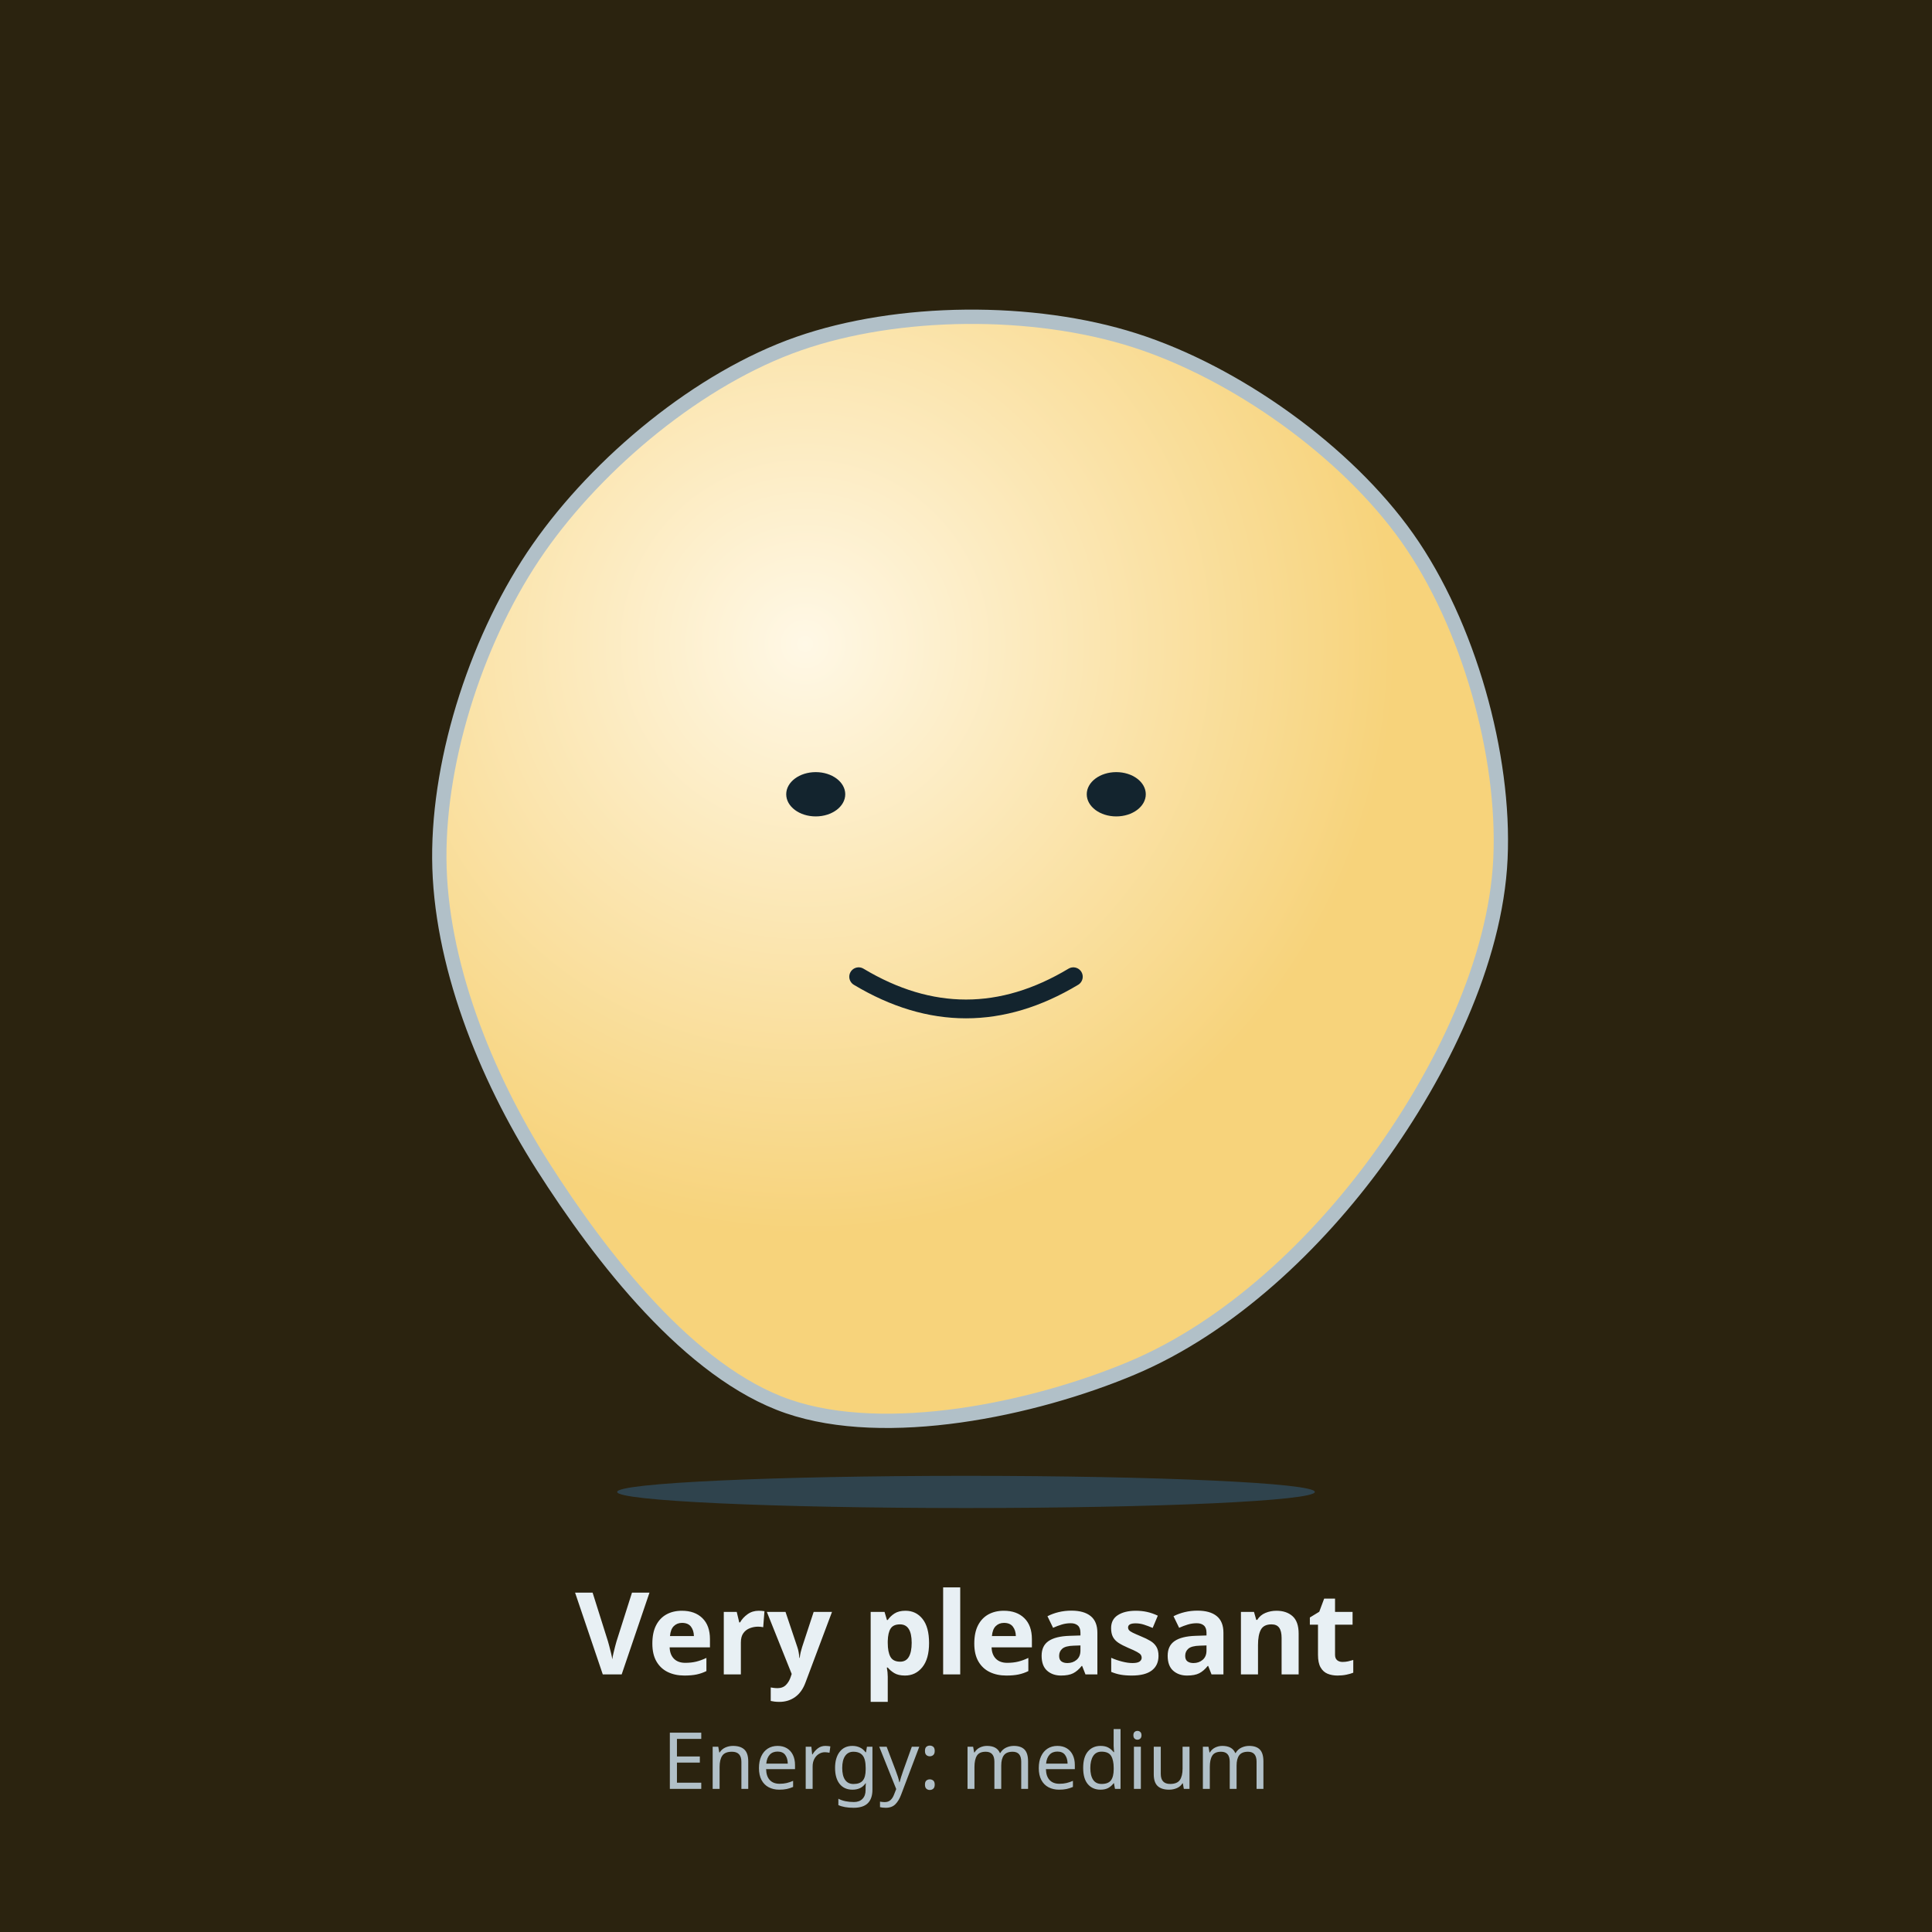
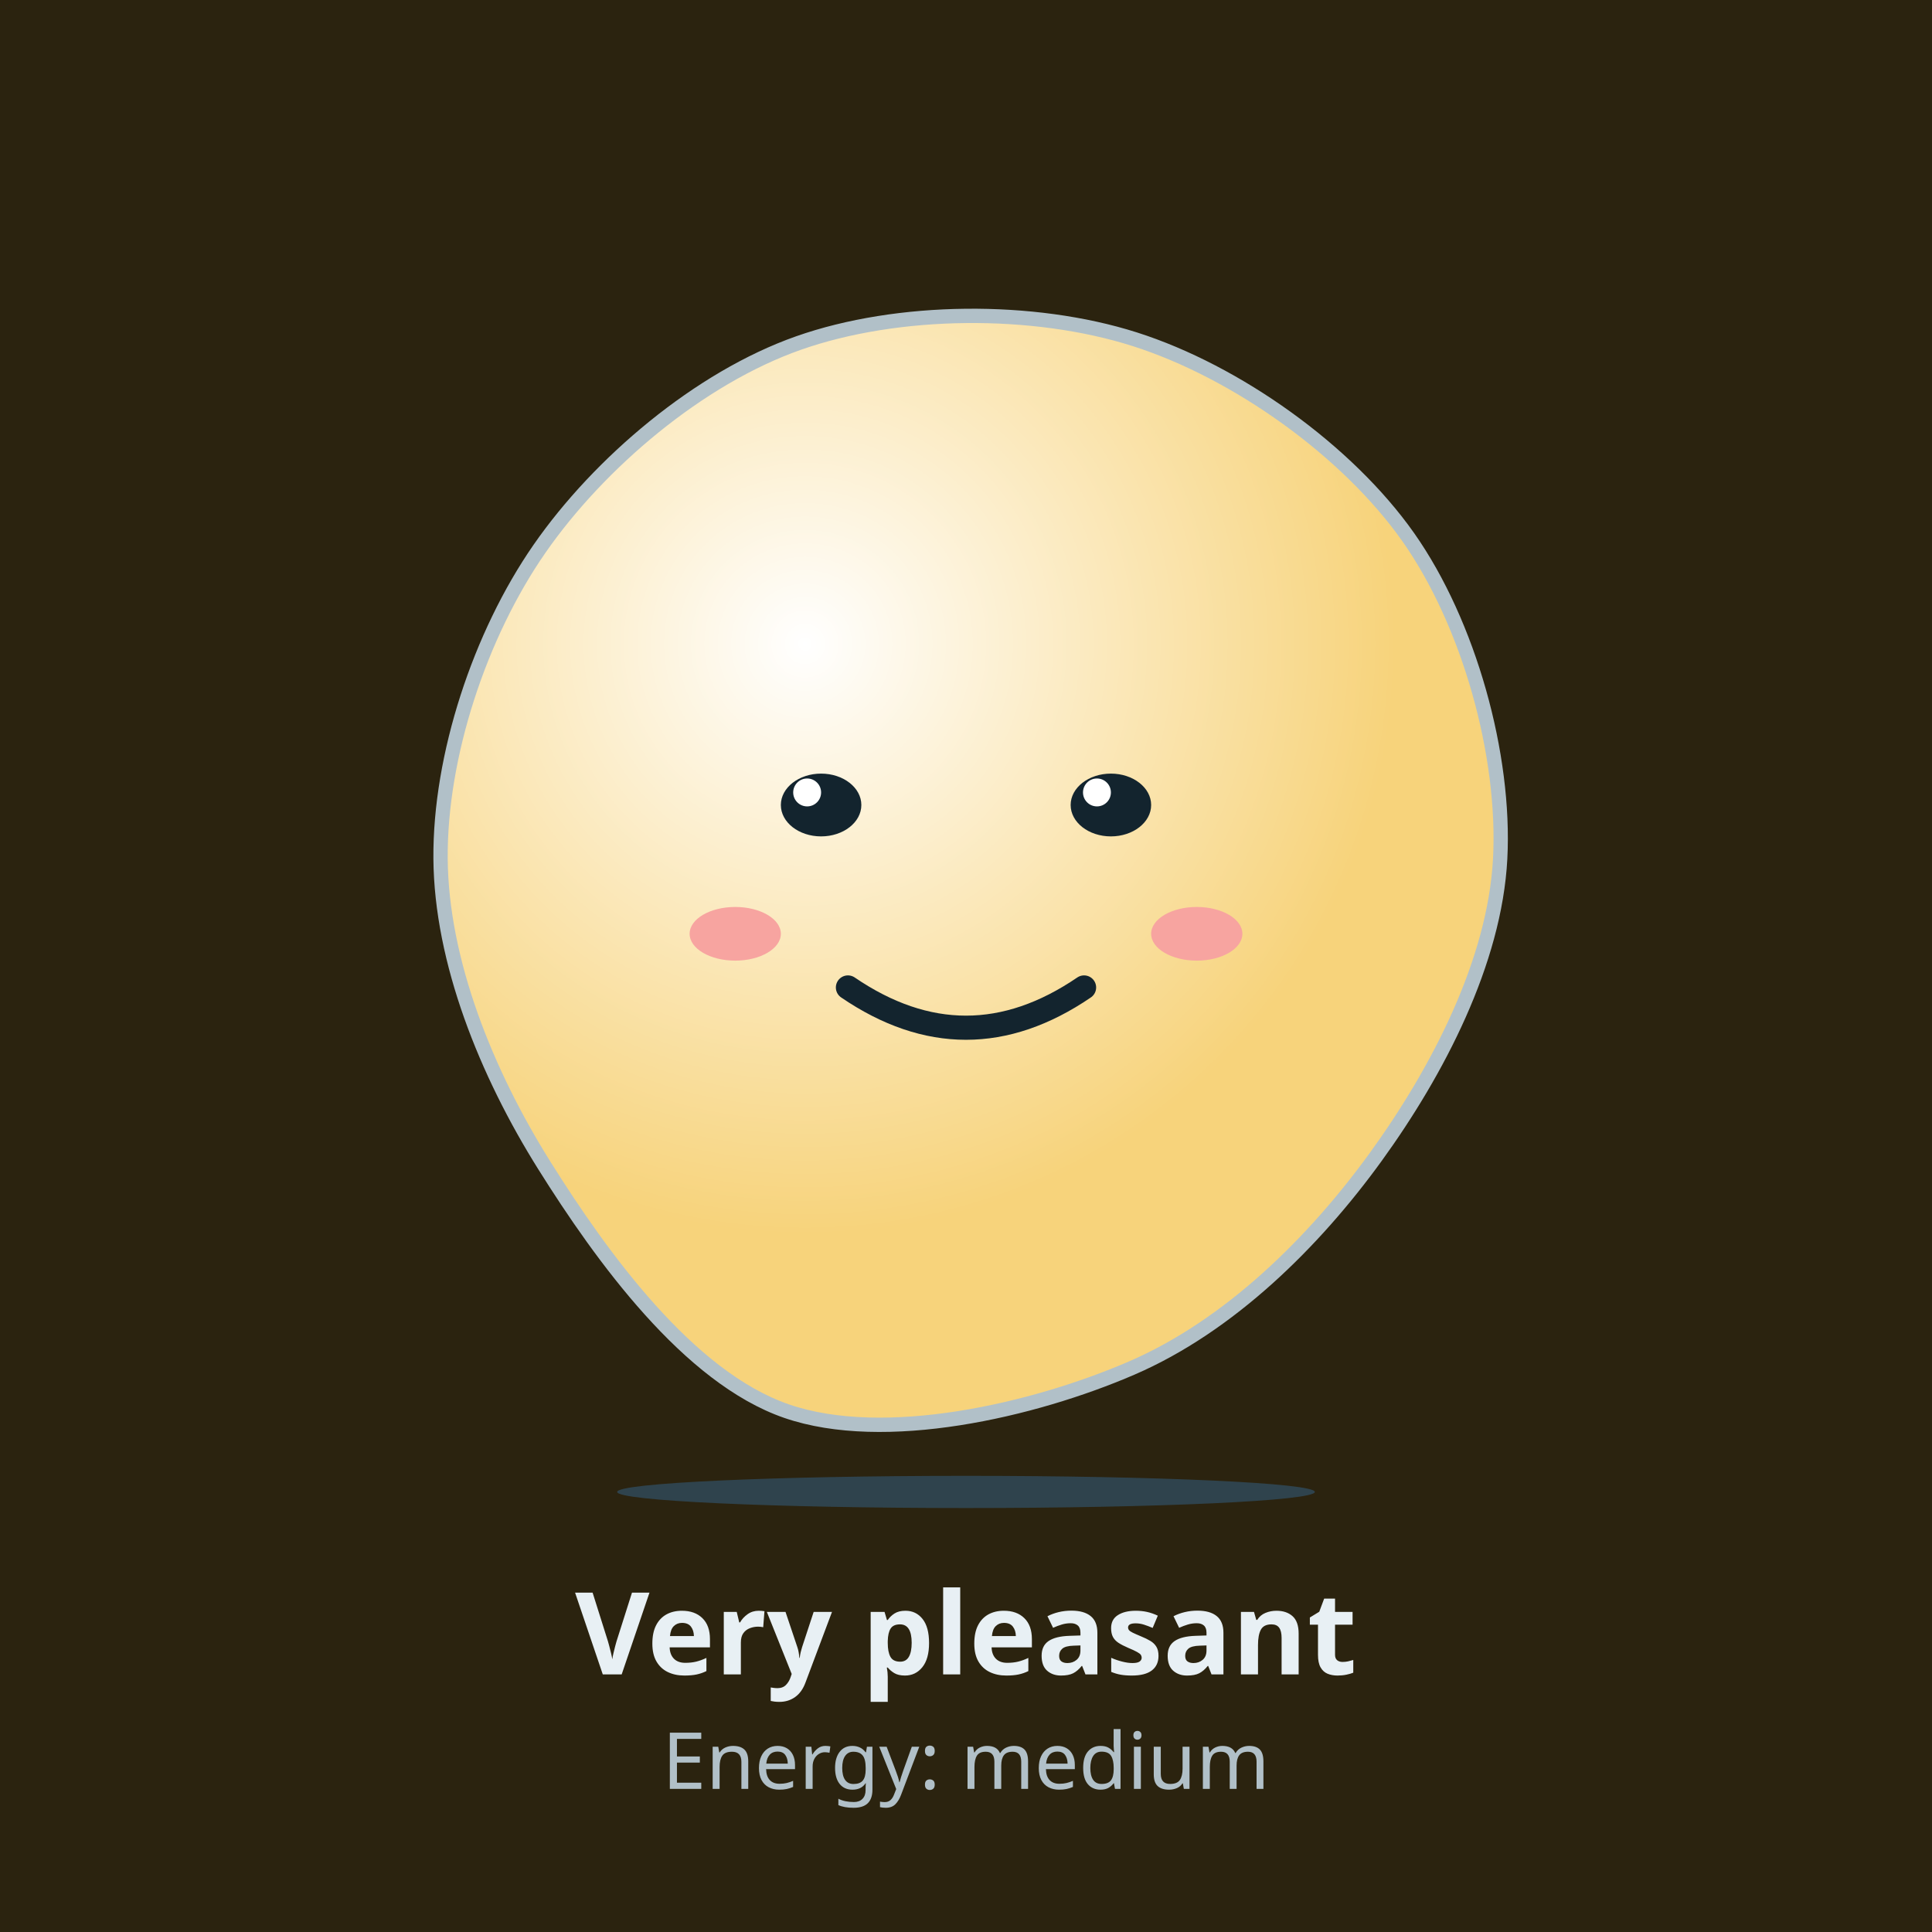
<svg xmlns="http://www.w3.org/2000/svg" width="1080" height="1080" viewBox="0 0 1080 1080">
  <defs>
    <radialGradient id="g1" gradientUnits="userSpaceOnUse" cx="450" cy="360" r="330">
-       <stop offset="0" stop-color="#fff8e6" />
+       <stop offset="0" stop-color="#ffffff" />
      <stop offset="1" stop-color="#f7d37b" />
    </radialGradient>
  </defs>
  <rect width="1080" height="1080" fill="#2b230f" />
  <g>
    <ellipse cx="540" cy="834" rx="195" ry="9" fill="#2f434d" />
-     <path d="M838.76 480 C836.08 537.82 805.07 600.14 770.7 647.61 C736.33 695.09 687.59 741.75 632.55 764.85 C577.52 787.95 495.36 805.03 440.51 786.21 C385.65 767.38 335.91 702.92 303.42 651.89 C270.93 600.85 245.96 537.58 245.57 480 C245.19 422.42 267.63 354.42 301.11 306.43 C334.59 258.45 390.94 211.46 446.45 192.09 C501.96 172.72 577.44 172.09 634.16 190.2 C690.88 208.3 752.66 252.42 786.76 300.72 C820.86 349.02 841.44 422.18 838.76 480 Z" fill="url(#g1)" stroke="#b1c0c8" stroke-width="8" stroke-linecap="round" stroke-linejoin="round" />
-     <ellipse cx="456" cy="444" rx="16.5" ry="12.38" fill="#13242e" />
-     <ellipse cx="624" cy="444" rx="16.5" ry="12.38" fill="#13242e" />
-     <path d="M480 546 Q540 582 600 546" fill="none" stroke="#13242e" stroke-width="10.5" stroke-linecap="round" stroke-linejoin="round" />
+     <path d="M838.61 480 C835.59 537.7 803.55 599.06 769.2 646.52 C734.86 693.99 687.46 741.08 632.54 764.79 C577.61 788.51 494.38 807.73 439.66 788.82 C384.93 769.91 336.42 702.8 304.18 651.33 C271.95 599.86 246.71 537.43 246.27 480 C245.84 422.57 268.24 354.82 301.58 306.78 C334.93 258.74 390.89 211.29 446.35 191.77 C501.81 172.24 577.52 171.54 634.34 189.64 C691.16 207.73 753.22 251.96 787.27 300.35 C821.31 348.74 841.62 422.3 838.61 480 Z" fill="url(#g1)" stroke="#b1c0c8" stroke-width="8" stroke-linecap="round" stroke-linejoin="round" />
+     <ellipse cx="411" cy="522" rx="25.5" ry="15" fill="#f7a4a0" />
+     <ellipse cx="669" cy="522" rx="25.5" ry="15" fill="#f7a4a0" />
+     <ellipse cx="459" cy="450" rx="22.5" ry="17.55" fill="#13242e" />
+     <circle cx="451.2" cy="442.98" r="7.8" fill="#ffffff" />
+     <ellipse cx="621" cy="450" rx="22.5" ry="17.55" fill="#13242e" />
+     <circle cx="613.2" cy="442.98" r="7.8" fill="#ffffff" />
+     <path d="M474 552 Q540 597 606 552" fill="none" stroke="#13242e" stroke-width="13.5" stroke-linecap="round" stroke-linejoin="round" />
  </g>
  <text x="540" y="936" font-family="Geologica" font-weight="600" font-size="64" fill="#e8f0f4" text-anchor="middle">Very pleasant</text>
  <text x="540" y="1000" font-family="IBM Plex Sans" font-weight="400" font-size="44" fill="#b1c0c8" text-anchor="middle">Energy: medium</text>
</svg>
